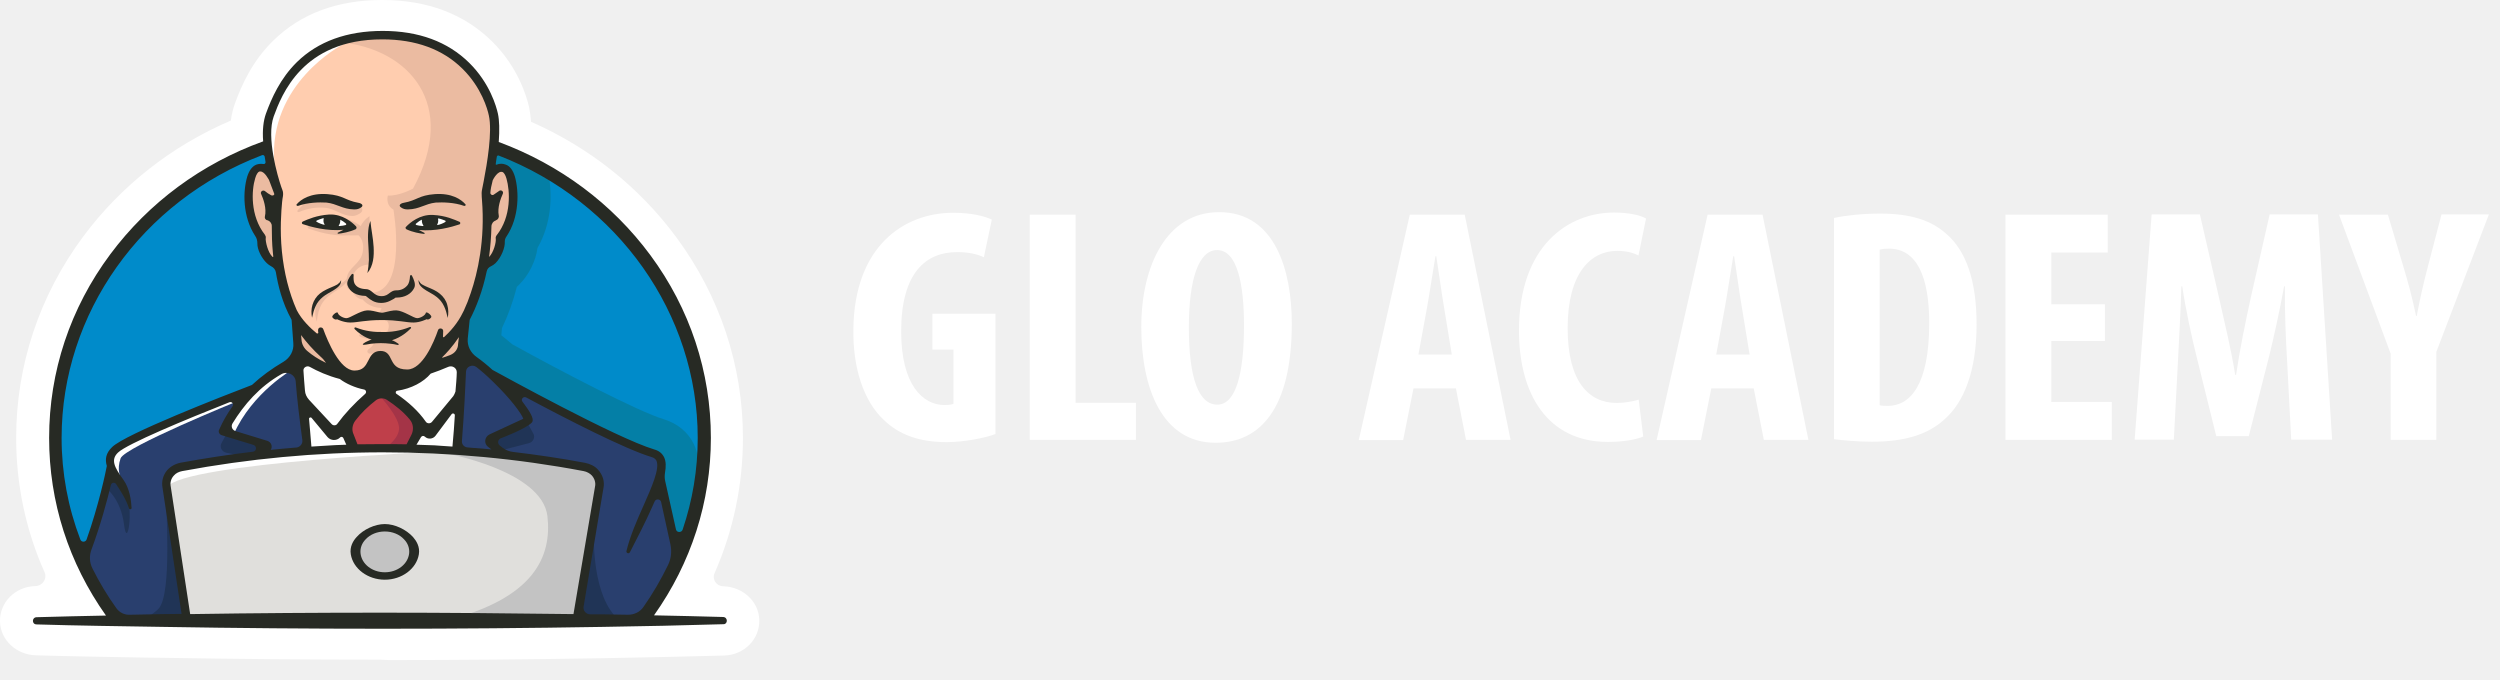
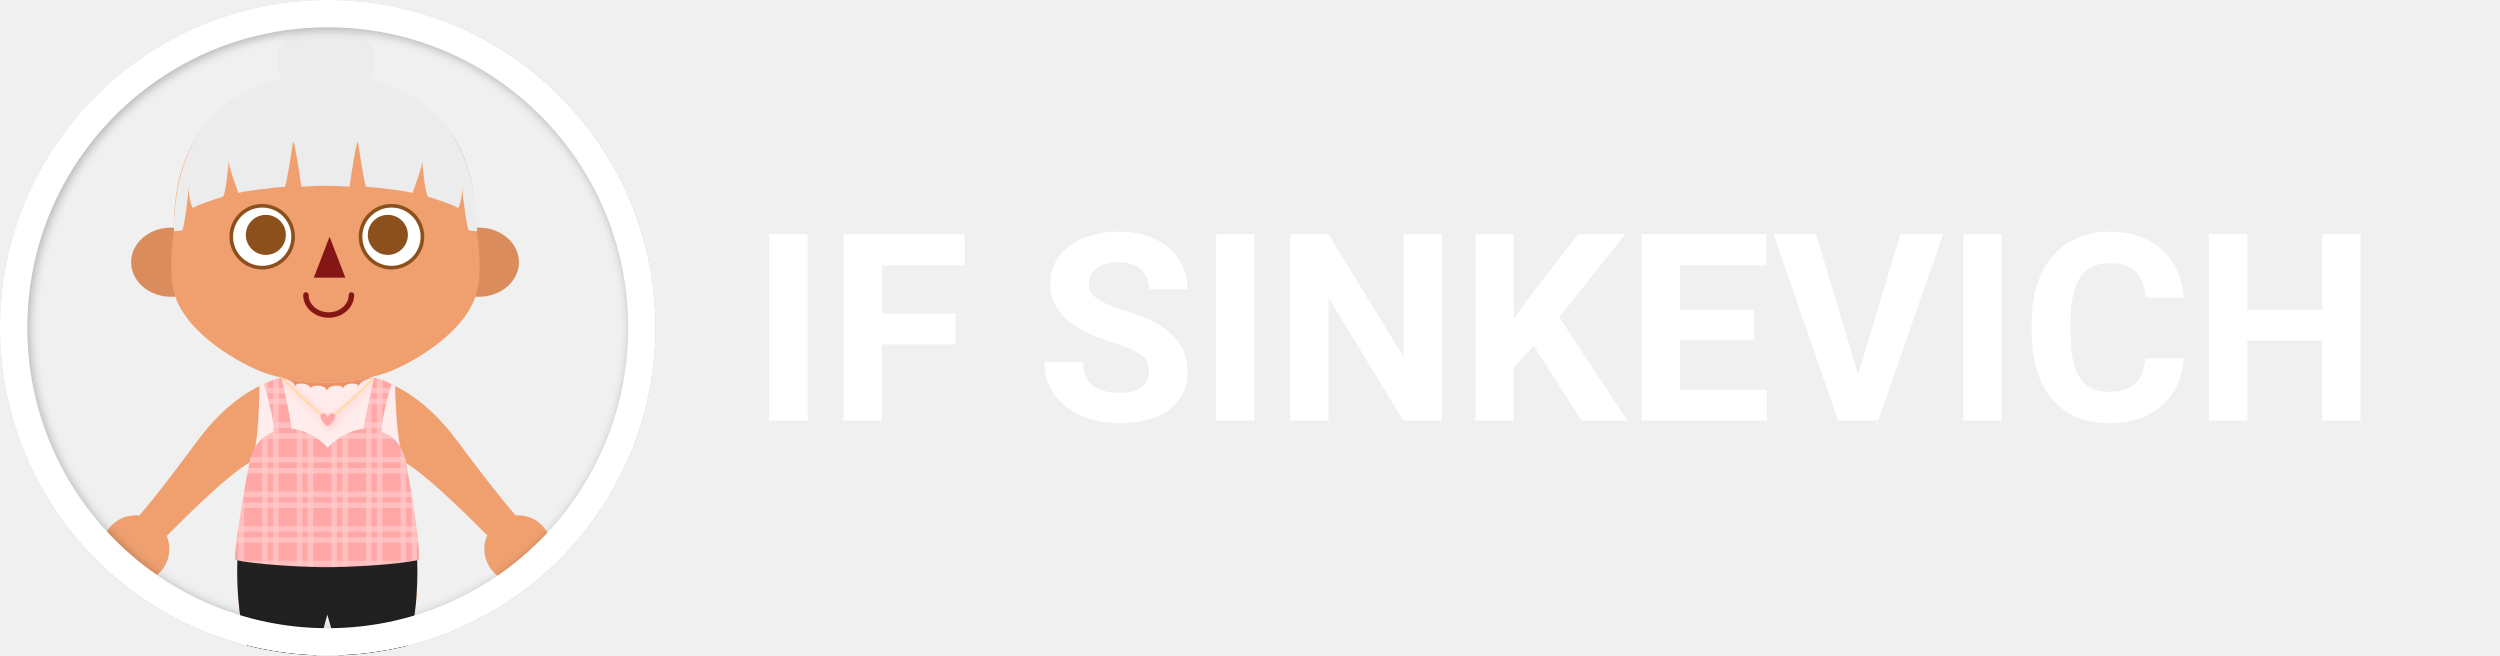
- <svg xmlns="http://www.w3.org/2000/svg" width="103" height="28" viewBox="0 0 103 28" fill="none">
-   <path d="M15.66 27.178C12.75 27.178 9.733 27.152 6.681 27.101L5.989 27.093C4.543 27.067 2.902 27.042 1.473 26.999C0.675 26.974 0.018 26.371 0 25.607C-0.017 24.817 0.621 24.172 1.447 24.147C1.447 24.147 1.447 24.147 1.455 24.147C1.757 24.138 1.952 23.841 1.837 23.578C1.065 21.854 0.666 19.969 0.666 18.042C0.666 15.045 1.624 12.175 3.434 9.738C4.995 7.641 7.089 6.003 9.511 4.967C9.547 4.712 9.6 4.474 9.68 4.262C9.955 3.507 10.39 2.522 11.259 1.673C12.395 0.56 13.903 0 15.748 0C17.603 0 19.129 0.577 20.273 1.707C21.338 2.759 21.693 3.957 21.799 4.415C21.835 4.593 21.861 4.789 21.879 5.018C24.274 6.071 26.333 7.701 27.868 9.781C29.66 12.209 30.609 15.062 30.609 18.042C30.609 19.978 30.21 21.871 29.438 23.62C29.331 23.866 29.509 24.147 29.793 24.155C29.802 24.155 29.802 24.155 29.811 24.155C30.609 24.181 31.266 24.783 31.283 25.548C31.301 26.337 30.662 26.982 29.837 27.008C28.338 27.05 26.697 27.084 24.833 27.118C21.79 27.169 18.836 27.195 16.041 27.195L15.66 27.178Z" fill="white" />
-   <path d="M10.887 6.079L8.42 7.268L6.735 8.49L4.854 10.477L3.727 12.218L2.964 13.958L2.361 16.522L2.29 18.84L2.609 20.929L3.266 23.247L4.863 25.581H26.546L27.788 23.162L28.693 20.818L29.012 17.312L28.445 14.349L27.451 12.039L26.032 9.993L24.31 8.304L22.829 7.081L20.336 6.215L10.887 6.079Z" fill="#008BCA" />
-   <path d="M28.738 19.621C28.817 19.12 28.773 18.687 28.587 18.297C28.347 17.804 27.912 17.448 27.362 17.278C26.306 16.964 23.095 15.283 21.108 14.187C20.948 14.052 20.797 13.924 20.655 13.814L20.682 13.517C20.939 12.982 21.143 12.413 21.294 11.819C21.329 11.785 21.365 11.751 21.4 11.717C21.791 11.326 22.075 10.749 22.145 10.214C22.713 9.229 22.767 8.083 22.607 7.259L20.974 6.291C20.974 6.291 20.699 6.223 20.291 6.122C20.229 6.105 20.389 6.308 20.149 7.14C20.114 7.259 20.114 8.49 20.078 8.626C20.025 8.813 20.069 9.968 20.007 10.171C19.972 10.299 19.91 11.131 19.874 11.267C19.812 11.488 19.466 12.26 19.404 12.489C19.342 12.71 19.191 13.355 19.138 13.585C19.093 13.763 19.12 14.569 19.067 14.748C18.996 15.028 19.883 14.731 19.803 15.002C19.75 15.206 20.691 15.809 20.877 15.902C22.491 16.743 23.255 17.057 23.166 16.93L24.576 17.702C25.677 18.263 26.448 18.45 27.132 18.73C27.203 18.985 27.265 19.434 27.265 20.08L27.602 21.43L27.939 22.593L28.454 21.608L28.791 19.944L28.738 19.621Z" fill="#047FA6" />
-   <path d="M5.617 25.616H6.318C6.699 25.616 7.95 25.564 8.509 25.564C9.29 25.564 11.029 25.616 11.428 25.616H12.271C12.635 25.616 14.027 25.581 14.551 25.581C14.915 25.581 15.793 25.616 15.988 25.616H16.831C17.053 25.616 18.313 25.599 18.641 25.599C19.147 25.599 20.291 25.616 20.549 25.616H22.119C22.234 25.616 22.669 25.616 22.784 25.616H23.521C23.725 25.616 24.39 25.616 24.585 25.616H25.322C25.375 25.616 25.588 25.616 25.641 25.616H26.324L26.857 24.996L27.895 23.051L27.229 20.029L27.149 18.764L24.355 17.524L21.72 16.14L19.998 15.291L19.085 14.765L12.262 14.909L11.943 14.994L11.046 15.512L9.76 16.378L7.631 17.151L5.013 18.331L4.588 18.772V19.307L4.472 19.791L3.479 22.983L3.381 23.187L4.863 25.599C5.173 25.607 5.528 25.616 5.617 25.616Z" fill="#293F6E" />
-   <path d="M24.47 21.99C24.47 21.99 24.355 24.614 25.526 25.556C25.659 25.666 23.663 25.556 23.663 25.556L23.76 24.325L24.47 21.99Z" fill="#203456" />
-   <path d="M11.304 7.54L11.055 6.368L11.1 4.636L11.774 3.405L12.954 2.225L14.267 1.681L16.041 1.435L17.461 1.707L18.605 2.259L19.573 3.235L20.265 4.288L20.353 5.604L20.158 7.157L20.761 6.903L21.01 7.208L21.116 8.117L20.992 8.94L20.442 9.849V10.511L19.972 10.885L19.661 11.878L19.058 13.423L18.322 14.204L17.94 14.655L17.053 15.512L15.474 15.597L14.01 15.189L13.114 14.213L12.12 12.973L11.552 11.021L11.171 10.774L10.887 10.392V9.806L10.372 8.626L10.292 7.531L10.585 6.962L10.967 7.005L11.304 7.54Z" fill="#FFCDAF" />
-   <path d="M20.93 7.081L20.291 6.894L20.353 5.035L19.954 3.702L18.827 2.403L17.63 1.783L15.9 1.443L14.631 1.511L14.081 1.749C16.813 2.029 18.916 4.271 17.017 7.769C17.017 7.769 16.45 8.083 15.979 8.057C15.979 8.057 15.864 8.439 16.21 8.635C16.21 8.635 16.796 11.988 15.305 12.065L14.622 11.963L14.409 11.802C14.409 11.802 14.613 12.336 14.941 12.336C14.941 12.336 15.172 12.668 15.687 12.685C15.82 12.685 15.412 13.101 15.589 13.05C15.589 13.05 16.432 13.16 15.758 13.967C15.474 13.958 15.172 13.899 14.853 13.78C14.808 13.763 14.773 13.814 14.808 13.848C14.932 13.984 15.749 13.941 15.225 14.357C15.066 14.451 15.137 14.595 15.287 14.569C15.358 14.561 15.421 14.553 15.492 14.553C15.616 14.536 15.767 14.612 15.891 14.62L16.326 15.537L17.381 15.291L17.692 14.935L18.747 14.841L19.094 14.417L18.969 13.211L19.519 12.235L19.945 10.817L20.203 10.706L20.558 9.806L21.072 8.507L20.93 7.081Z" fill="#EBBBA1" />
-   <path d="M15.27 9.373C15.27 9.373 15.207 9.136 15.225 8.906C15.225 8.906 14.986 9.051 14.861 9.314C14.657 9.153 14.276 8.957 13.823 8.974C13.3 8.991 12.927 9.221 12.714 9.305C12.661 9.322 12.661 9.399 12.714 9.416C13.016 9.526 13.69 9.747 14.373 9.696C14.373 9.696 14.551 9.704 14.773 9.696C14.87 9.789 15.021 10.01 14.941 10.401C14.835 10.902 14.329 11.012 14.285 11.479L14.267 11.504C14.24 11.538 14.205 11.572 14.161 11.606C14.081 11.666 13.992 11.708 13.894 11.759C13.708 11.852 13.504 11.954 13.335 12.107C13.167 12.26 13.052 12.455 13.007 12.659C12.963 12.863 12.989 13.067 13.052 13.254C13.078 13.058 13.105 12.871 13.176 12.693C13.238 12.523 13.344 12.37 13.486 12.243C13.628 12.116 13.806 12.005 13.983 11.886C14.072 11.827 14.161 11.759 14.232 11.674C14.249 11.657 14.258 11.64 14.267 11.623C14.267 11.649 14.276 11.683 14.276 11.717C14.356 12.141 14.498 11.717 14.498 11.717C14.498 11.717 14.418 10.919 15.252 10.893L15.207 10.053L15.27 9.373Z" fill="#EBBBA1" />
-   <path d="M12.315 8.737C12.271 8.754 12.226 8.703 12.262 8.669C12.431 8.457 12.839 8.074 13.531 8.117C14.196 8.159 14.241 8.372 14.782 8.474C14.932 8.499 14.977 8.686 14.861 8.771C14.791 8.822 14.658 8.898 14.524 8.898C14.072 8.898 13.815 8.593 13.38 8.559C13.087 8.533 12.714 8.567 12.315 8.737Z" fill="#EBBBA1" />
-   <path d="M14.054 11.539C14.054 11.581 14.054 11.632 14.036 11.674C14.019 11.717 13.992 11.759 13.957 11.793C13.894 11.861 13.815 11.912 13.735 11.963C13.575 12.056 13.424 12.133 13.3 12.235C13.176 12.337 13.069 12.464 13.007 12.608C12.936 12.753 12.892 12.922 12.856 13.092C12.821 12.922 12.821 12.736 12.874 12.557C12.927 12.379 13.034 12.209 13.185 12.09C13.335 11.972 13.513 11.895 13.673 11.827C13.752 11.793 13.832 11.759 13.903 11.717C13.939 11.691 13.965 11.666 13.992 11.64L14.01 11.615C14.019 11.606 14.019 11.598 14.027 11.589C14.036 11.581 14.045 11.564 14.054 11.539Z" fill="#272A24" />
-   <path d="M17.248 11.539C17.257 11.555 17.266 11.581 17.275 11.598C17.284 11.606 17.284 11.615 17.293 11.623L17.31 11.649C17.337 11.683 17.363 11.708 17.399 11.725C17.47 11.768 17.55 11.802 17.63 11.836C17.789 11.903 17.967 11.972 18.118 12.099C18.268 12.218 18.384 12.387 18.428 12.566C18.481 12.744 18.481 12.922 18.446 13.101C18.41 12.931 18.366 12.761 18.295 12.617C18.224 12.464 18.127 12.345 18.002 12.243C17.878 12.141 17.718 12.065 17.567 11.972C17.488 11.921 17.408 11.87 17.346 11.802C17.31 11.768 17.284 11.725 17.266 11.683C17.248 11.632 17.239 11.581 17.248 11.539Z" fill="#272A24" />
-   <path d="M15.704 12.481C15.421 12.481 15.261 12.345 15.154 12.26C15.101 12.218 15.075 12.192 15.057 12.192C14.675 12.184 14.409 12.022 14.32 11.759C14.267 11.615 14.383 11.428 14.489 11.301C14.498 11.284 14.515 11.284 14.524 11.284C14.533 11.284 14.551 11.292 14.56 11.301C14.569 11.309 14.569 11.318 14.569 11.326C14.56 11.479 14.569 11.598 14.604 11.674C14.675 11.819 14.835 11.903 15.075 11.912C15.199 11.912 15.278 11.98 15.358 12.048C15.447 12.124 15.545 12.201 15.722 12.201C15.891 12.201 15.971 12.133 16.05 12.073C16.121 12.022 16.201 11.963 16.308 11.963H16.334C16.529 11.963 16.68 11.886 16.796 11.742C16.849 11.666 16.884 11.547 16.893 11.369C16.893 11.343 16.92 11.335 16.938 11.335C16.947 11.335 16.964 11.335 16.973 11.36C17.053 11.513 17.142 11.725 17.062 11.87C16.938 12.116 16.672 12.26 16.343 12.26C16.334 12.26 16.308 12.26 16.308 12.26H16.299C16.281 12.269 16.263 12.286 16.228 12.311C16.121 12.362 15.971 12.481 15.704 12.481Z" fill="#272A24" />
-   <path d="M15.136 11.25C15.172 11.072 15.19 10.893 15.199 10.715C15.199 10.537 15.19 10.367 15.181 10.188C15.172 10.01 15.154 9.832 15.163 9.645C15.172 9.458 15.19 9.271 15.261 9.102C15.278 9.288 15.305 9.458 15.332 9.637C15.358 9.815 15.385 9.993 15.394 10.18C15.403 10.367 15.403 10.553 15.367 10.74C15.332 10.919 15.261 11.105 15.136 11.25Z" fill="#272A24" />
-   <path d="M12.28 8.482C12.235 8.499 12.191 8.448 12.226 8.414C12.395 8.219 12.785 7.947 13.486 7.998C14.161 8.049 14.205 8.253 14.764 8.355C14.915 8.38 14.995 8.474 14.87 8.55C14.799 8.601 14.711 8.635 14.578 8.627C14.116 8.618 13.894 8.397 13.451 8.346C13.149 8.329 12.688 8.338 12.28 8.482Z" fill="#272A24" />
-   <path d="M12.271 13.406V14.595L13.868 15.291L13.087 14.052L12.271 13.406Z" fill="#EBBBA1" />
-   <path d="M11.393 7.786L10.967 6.945L10.461 7.038L10.292 7.658L10.257 8.609L10.958 9.849L10.887 10.52L11.517 10.868L11.375 9.917L11.419 8.516L11.393 7.786Z" fill="#EBBBA1" />
-   <path d="M12.271 14.765L12.67 18.577L14.409 18.45L14.161 17.617L14.356 17.235L15.562 15.911L13.779 15.215L12.271 14.765Z" fill="white" />
-   <path d="M14.107 1.842C14.107 1.842 11.029 3.43 11.304 6.733L11.046 6.359L10.967 5.383L11.375 4.058L12.431 2.64L13.433 1.842H14.107Z" fill="white" />
-   <path d="M6.85 20.25C6.815 20.827 7.107 24.427 6.539 25.072C6.451 25.174 6.202 25.352 5.954 25.53C5.626 25.76 7.631 25.641 7.631 25.641L7.427 23.383L6.85 20.25Z" fill="#203456" />
-   <path d="M12.076 15.206C12.076 15.206 10.39 16.157 9.627 17.898L9.396 17.643L9.849 16.701L10.585 15.843L11.827 15.138L12.076 15.206Z" fill="white" />
-   <path d="M9.804 16.522C9.804 16.522 5.138 18.416 4.969 18.883C4.801 19.35 4.969 19.664 4.969 19.664L4.526 19.129L4.667 18.67L5.386 18.144L6.939 17.397L9.387 16.361L9.68 16.378L9.804 16.522Z" fill="white" />
-   <path d="M12.581 9.144L13.353 8.906L14.187 9.034L14.294 9.331L13.823 9.374H13.211L12.581 9.144Z" fill="white" />
-   <path d="M14.666 9.323C14.515 9.161 14.107 8.813 13.566 8.838C13.043 8.872 12.688 9.034 12.475 9.127C12.422 9.153 12.422 9.221 12.484 9.238C12.786 9.34 13.469 9.535 14.152 9.467L13.921 9.586C13.895 9.595 13.912 9.637 13.939 9.629C14.099 9.612 14.4 9.561 14.658 9.442C14.693 9.416 14.702 9.357 14.666 9.323ZM13.052 9.085C13.105 9.059 13.194 9.025 13.309 8.991C13.327 8.983 13.344 9 13.336 9.017C13.327 9.042 13.327 9.068 13.327 9.093C13.327 9.153 13.344 9.204 13.371 9.246C13.38 9.255 13.371 9.263 13.362 9.263C13.256 9.238 13.14 9.195 13.043 9.136C13.025 9.136 13.025 9.102 13.052 9.085ZM14.241 9.272C14.187 9.289 14.09 9.306 13.974 9.314C13.957 9.314 13.948 9.297 13.957 9.289C14.001 9.229 14.019 9.161 14.019 9.085C14.019 9.076 14.019 9.059 14.019 9.051C14.099 9.093 14.178 9.144 14.258 9.212C14.276 9.229 14.267 9.263 14.241 9.272Z" fill="#272A24" />
-   <path d="M18.774 9.136L18.011 8.906L17.168 9.034L17.071 9.331L17.532 9.374H18.153L18.774 9.136Z" fill="white" />
-   <path d="M16.751 9.45C17.009 9.569 17.301 9.62 17.47 9.637C17.497 9.637 17.505 9.603 17.488 9.595L17.257 9.476C17.94 9.544 18.623 9.348 18.925 9.246C18.978 9.229 18.978 9.153 18.925 9.136C18.721 9.051 18.366 8.881 17.834 8.855C17.293 8.83 16.884 9.178 16.734 9.34C16.689 9.365 16.707 9.425 16.751 9.45ZM18.348 9.144C18.251 9.204 18.144 9.246 18.029 9.272C18.02 9.272 18.011 9.263 18.011 9.255C18.038 9.212 18.055 9.153 18.055 9.102C18.055 9.076 18.055 9.051 18.047 9.025C18.047 9.008 18.055 8.991 18.073 9C18.189 9.025 18.277 9.068 18.331 9.085C18.366 9.093 18.366 9.127 18.348 9.144ZM17.142 9.212C17.221 9.144 17.301 9.085 17.381 9.051C17.381 9.059 17.381 9.076 17.381 9.085C17.381 9.161 17.399 9.229 17.443 9.289C17.452 9.297 17.443 9.314 17.426 9.314C17.31 9.306 17.213 9.289 17.159 9.272C17.124 9.263 17.115 9.229 17.142 9.212Z" fill="#272A24" />
-   <path d="M15.731 13.186C16.423 13.186 16.716 13.288 17.035 13.288C17.31 13.288 17.576 13.152 17.576 13.152C17.639 13.194 17.754 13.118 17.771 13.058C17.789 12.99 17.559 12.803 17.541 12.897C17.523 12.99 17.319 13.109 17.186 13.109C17.044 13.109 16.627 12.803 16.334 12.787C16.201 12.778 15.962 12.837 15.829 12.871C15.766 12.888 15.704 12.888 15.633 12.871C15.5 12.837 15.261 12.778 15.128 12.787C14.835 12.803 14.418 13.109 14.276 13.109C14.134 13.109 13.939 12.99 13.921 12.897C13.903 12.803 13.673 12.99 13.69 13.058C13.708 13.126 13.832 13.194 13.886 13.152C13.886 13.152 14.152 13.288 14.427 13.288C14.746 13.288 15.039 13.186 15.731 13.186Z" fill="#272A24" />
-   <path d="M16.929 13.525C16.955 13.5 16.92 13.457 16.884 13.474C16.485 13.636 16.095 13.687 15.758 13.678C15.42 13.687 15.039 13.644 14.657 13.491C14.613 13.474 14.578 13.525 14.613 13.559C14.746 13.695 14.977 13.891 15.314 13.992C15.296 14.001 15.27 14.001 15.252 14.009C15.181 14.035 15.119 14.069 15.048 14.103C14.888 14.197 14.932 14.222 15.083 14.197C15.154 14.188 15.216 14.171 15.287 14.162C15.42 14.146 15.553 14.137 15.687 14.137C15.82 14.137 15.953 14.146 16.086 14.162C16.183 14.171 16.281 14.188 16.387 14.213C16.423 14.222 16.441 14.18 16.414 14.162C16.334 14.103 16.245 14.052 16.148 14.018C16.529 13.899 16.796 13.661 16.929 13.525Z" fill="#272A24" />
-   <path d="M10.257 18.84L9.325 18.653C9.13 18.611 9.033 18.407 9.13 18.246L9.396 17.762L9.751 17.906L10.834 18.305L10.63 18.679L10.257 18.84Z" fill="#203456" />
-   <path d="M15.403 16.268C15.048 16.539 14.728 16.845 14.471 17.193C14.329 17.371 14.303 17.609 14.382 17.821L14.657 18.517L16.68 18.492L17.009 17.847C17.124 17.617 17.097 17.346 16.938 17.151C16.654 16.802 16.29 16.522 15.891 16.251C15.74 16.157 15.536 16.166 15.403 16.268Z" fill="#BF3F4A" />
-   <path d="M4.375 20.114C4.375 20.114 4.978 20.547 5.111 21.617C5.244 22.686 5.51 20.988 5.2 20.386C4.889 19.783 4.596 19.655 4.596 19.655L4.375 20.114Z" fill="#203456" />
-   <path d="M15.642 16.31C15.642 16.31 16.494 17.21 16.441 17.694C16.379 18.178 15.775 18.509 15.775 18.509H16.831L17.319 17.601L16.725 16.896C16.725 16.896 16.157 16.395 16.13 16.369C16.095 16.344 15.651 16.183 15.651 16.183V16.31H15.642Z" fill="#A43447" />
-   <path d="M19.12 8.482C19.165 8.499 19.209 8.448 19.173 8.414C19.005 8.219 18.614 7.947 17.913 7.998C17.239 8.049 17.195 8.253 16.636 8.355C16.485 8.38 16.405 8.474 16.529 8.55C16.601 8.601 16.689 8.635 16.822 8.627C17.284 8.618 17.505 8.397 17.949 8.346C18.251 8.329 18.712 8.338 19.12 8.482Z" fill="#272A24" />
-   <path d="M8.376 25.505C9.157 25.505 10.896 25.556 11.295 25.556H12.138C12.502 25.556 13.894 25.522 14.418 25.522C14.782 25.522 15.66 25.556 15.855 25.556H16.698C16.92 25.556 18.18 25.539 18.508 25.539C19.014 25.539 20.158 25.556 20.415 25.556H21.986C22.101 25.556 22.536 25.556 22.651 25.556H23.387C23.467 25.556 23.636 25.556 23.813 25.556L24.612 20.411L24.736 19.706L24 19.197L18.951 18.585L14.72 18.45L11.765 18.585L8.749 18.883L7.116 19.443L6.903 20.054L7.675 25.514C7.95 25.514 8.199 25.505 8.376 25.505Z" fill="#E0DFDC" />
-   <path d="M16.893 18.416L18.765 18.577L18.907 16.998L19.093 14.765L17.665 14.986L15.935 15.979L17.408 17.643L16.893 18.416Z" fill="white" />
-   <path d="M18.295 18.662C18.295 18.662 22.332 19.367 22.554 21.268C22.74 22.907 22.039 24.69 18.233 25.599C17.372 25.802 23.751 25.548 23.751 25.548L24.568 20.394L24.506 19.562L23.467 19.018L20.131 18.721L18.295 18.662Z" fill="#C3C3C3" />
-   <path d="M18.446 18.577C18.446 18.577 7.489 19.078 6.903 20.063L6.85 19.672L7.169 19.375L8.119 19.137L10.204 18.883L13.54 18.56L16.689 18.526L18.446 18.577Z" fill="white" />
-   <path d="M15.838 23.688C16.474 23.688 16.991 23.266 16.991 22.746C16.991 22.225 16.474 21.803 15.838 21.803C15.2 21.803 14.684 22.225 14.684 22.746C14.684 23.266 15.2 23.688 15.838 23.688Z" fill="#C3C3C3" />
-   <path d="M20.619 18.56L21.773 18.263C21.968 18.22 22.066 18.017 21.968 17.855L21.702 17.371L21.347 17.516L20.353 17.983V18.305L20.619 18.56Z" fill="#203456" />
-   <path d="M15.855 23.884C15.154 23.884 14.551 23.433 14.453 22.839C14.4 22.525 14.551 22.279 14.693 22.126C14.968 21.812 15.447 21.591 15.855 21.591C16.263 21.591 16.733 21.812 17.017 22.126C17.151 22.279 17.31 22.525 17.257 22.839C17.159 23.433 16.556 23.884 15.855 23.884ZM15.855 21.897C15.545 21.897 15.252 22.016 15.066 22.219C14.906 22.381 14.835 22.584 14.853 22.788C14.897 23.238 15.332 23.578 15.855 23.578C16.379 23.578 16.813 23.238 16.858 22.788C16.875 22.584 16.805 22.381 16.645 22.219C16.459 22.016 16.166 21.897 15.855 21.897Z" fill="#272A24" />
-   <path d="M29.793 25.42C28.844 25.395 27.895 25.369 26.945 25.352C28.48 23.187 29.288 20.674 29.288 18.042C29.288 15.325 28.427 12.719 26.794 10.511C25.224 8.389 23.068 6.784 20.549 5.85C20.584 5.349 20.575 4.958 20.513 4.678C20.451 4.398 20.185 3.43 19.333 2.59C18.446 1.715 17.248 1.274 15.767 1.274C14.294 1.274 13.105 1.707 12.235 2.556C11.543 3.235 11.188 4.05 10.958 4.678C10.851 4.975 10.807 5.357 10.842 5.824C8.305 6.741 6.131 8.346 4.543 10.477C2.893 12.693 2.024 15.308 2.024 18.042C2.024 20.683 2.831 23.196 4.366 25.361C3.496 25.378 2.378 25.403 1.509 25.429C1.305 25.437 1.305 25.726 1.509 25.726C3.159 25.777 5.076 25.802 6.726 25.828C9.742 25.879 12.759 25.904 15.775 25.904C18.792 25.904 21.808 25.879 24.825 25.828C26.484 25.802 28.152 25.768 29.811 25.717C29.988 25.717 29.997 25.429 29.793 25.42ZM20.469 6.453C20.477 6.419 20.513 6.393 20.549 6.41C25.464 8.312 28.746 12.939 28.746 18.042C28.746 19.35 28.533 20.615 28.125 21.82C28.081 21.956 27.877 21.948 27.85 21.812L27.407 19.825C27.38 19.715 27.38 19.596 27.398 19.477C27.442 19.231 27.442 19.01 27.362 18.84C27.282 18.679 27.149 18.569 26.954 18.517C25.375 18.042 20.637 15.427 20.291 15.24C20.069 15.037 19.848 14.858 19.644 14.714C19.386 14.536 19.244 14.247 19.271 13.95L19.351 13.177C19.626 12.651 19.883 11.988 20.052 11.182C20.069 11.088 20.14 11.004 20.229 10.97C20.3 10.936 20.362 10.893 20.415 10.842C20.655 10.604 20.815 10.188 20.797 9.959C20.797 9.891 20.815 9.815 20.859 9.755C21.409 8.949 21.383 7.871 21.214 7.276C21.134 7.013 21.01 6.843 20.841 6.784C20.717 6.733 20.584 6.733 20.46 6.784C20.442 6.792 20.433 6.784 20.433 6.784C20.433 6.784 20.424 6.775 20.424 6.758C20.442 6.639 20.451 6.546 20.469 6.453ZM20.105 18.407L20.247 18.517C20.025 18.492 19.794 18.475 19.573 18.458C19.528 18.458 19.413 18.45 19.262 18.433C19.12 18.424 19.023 18.305 19.031 18.178C19.129 16.938 19.173 15.919 19.2 15.308C19.209 15.104 19.457 14.994 19.626 15.121C19.812 15.266 20.052 15.47 20.318 15.733C21.045 16.437 21.48 17.032 21.56 17.253L20.167 17.898C19.963 18 19.927 18.271 20.105 18.407ZM20.3 7.429C20.318 7.387 20.513 7.013 20.708 7.089C20.753 7.106 20.824 7.2 20.868 7.361C21.01 7.862 21.081 8.915 20.46 9.696C20.433 9.73 20.415 9.781 20.424 9.823C20.451 9.968 20.336 10.409 20.149 10.588C20.203 10.18 20.238 9.764 20.247 9.331C20.247 9.221 20.318 9.119 20.424 9.085L20.433 9.076C20.513 9.051 20.566 8.966 20.549 8.881C20.486 8.558 20.628 8.176 20.717 7.981C20.735 7.939 20.726 7.888 20.682 7.862C20.664 7.845 20.637 7.845 20.619 7.845C20.593 7.845 20.575 7.854 20.557 7.871C20.486 7.922 20.415 7.972 20.336 8.023C20.309 8.04 20.273 8.04 20.247 8.023C20.22 8.006 20.203 7.981 20.203 7.947C20.211 7.803 20.247 7.633 20.3 7.429ZM11.277 4.797C11.597 3.931 12.448 1.622 15.749 1.622C17.133 1.622 18.242 2.029 19.058 2.836C19.839 3.608 20.087 4.5 20.14 4.755C20.291 5.425 20.069 6.741 19.927 7.472C19.901 7.599 19.883 7.709 19.865 7.786C19.839 7.896 19.839 8.006 19.848 8.117C19.848 8.159 19.857 8.202 19.857 8.236C19.99 9.891 19.679 11.241 19.395 12.073C19.315 12.32 19.218 12.566 19.111 12.795L19.076 12.863C18.854 13.33 18.526 13.678 18.295 13.89C18.286 13.899 18.277 13.899 18.268 13.89C18.259 13.89 18.251 13.882 18.251 13.873C18.251 13.805 18.259 13.729 18.259 13.644C18.259 13.602 18.242 13.559 18.197 13.542C18.135 13.517 18.064 13.542 18.047 13.602C17.878 14.094 17.408 15.223 16.778 15.223C16.325 15.223 16.219 15.011 16.113 14.799C16.033 14.629 15.944 14.459 15.678 14.459C15.376 14.459 15.27 14.663 15.172 14.858C15.066 15.07 14.959 15.266 14.613 15.266C14.604 15.266 14.604 15.266 14.595 15.266C14.001 15.257 13.504 14.069 13.318 13.559C13.3 13.517 13.264 13.491 13.211 13.491C13.202 13.491 13.194 13.491 13.194 13.491C13.14 13.5 13.105 13.542 13.105 13.602C13.105 13.636 13.105 13.669 13.114 13.704C13.114 13.729 13.096 13.738 13.087 13.738C13.078 13.738 13.06 13.746 13.043 13.729C12.785 13.517 12.431 13.177 12.226 12.778C11.907 12.056 11.703 11.241 11.614 10.358C11.526 9.467 11.588 8.694 11.623 8.321C11.632 8.236 11.641 8.159 11.659 8.074C11.668 7.989 11.668 7.905 11.632 7.82C11.623 7.786 11.605 7.743 11.588 7.701C11.437 7.259 10.967 5.655 11.277 4.797ZM18.677 16.319L17.798 17.38C17.727 17.465 17.594 17.456 17.541 17.371C17.239 16.938 16.831 16.565 16.334 16.225C16.281 16.191 16.299 16.106 16.37 16.098C16.946 16.013 17.452 15.741 17.745 15.393C17.976 15.317 18.233 15.215 18.472 15.113C18.641 15.045 18.819 15.164 18.819 15.334C18.819 15.504 18.783 15.937 18.765 16.132C18.739 16.208 18.712 16.268 18.677 16.319ZM18.739 17.108C18.721 17.465 18.685 17.906 18.641 18.399C18.286 18.373 17.958 18.356 17.905 18.348C17.656 18.339 17.408 18.331 17.159 18.322C17.23 18.203 17.301 18.084 17.346 18.008C17.381 17.957 17.452 17.94 17.505 17.991C17.63 18.11 17.834 18.093 17.94 17.957L18.605 17.066C18.65 17.006 18.739 17.04 18.739 17.108ZM13.894 17.465C13.841 17.541 13.726 17.541 13.664 17.473L12.732 16.471C12.635 16.361 12.572 16.234 12.564 16.089C12.537 15.801 12.519 15.52 12.502 15.266C12.493 15.138 12.643 15.053 12.759 15.113C13.078 15.291 13.504 15.486 14.001 15.614C14.241 15.801 14.64 15.979 14.995 16.047C15.083 16.064 15.11 16.166 15.048 16.225C14.595 16.624 14.205 17.04 13.894 17.465ZM14.267 18.322C14.116 18.331 13.965 18.331 13.815 18.339C13.708 18.348 13.238 18.373 12.83 18.399C12.794 18 12.759 17.507 12.732 17.253C12.732 17.201 12.803 17.176 12.839 17.218L13.495 18.008C13.628 18.161 13.868 18.169 14.01 18.025C14.045 17.983 14.116 17.991 14.143 18.042L14.267 18.322ZM11.011 18.161L9.707 17.762C9.565 17.719 9.503 17.567 9.583 17.439C10.053 16.675 10.683 15.937 11.588 15.419C11.836 15.274 12.155 15.427 12.182 15.707C12.235 16.412 12.342 17.286 12.457 18.136C12.475 18.288 12.36 18.424 12.2 18.441C12.191 18.441 12.182 18.441 12.173 18.441C11.836 18.467 11.49 18.501 11.153 18.535C11.242 18.407 11.18 18.212 11.011 18.161ZM12.422 13.992L12.404 13.805C12.626 14.102 12.892 14.408 13.211 14.697C13.3 14.773 13.371 14.858 13.433 14.952C13.105 14.799 12.848 14.62 12.679 14.476C12.528 14.357 12.431 14.179 12.422 13.992ZM14.64 17.329C14.879 17.015 15.163 16.743 15.491 16.488C15.616 16.395 15.802 16.387 15.935 16.471C16.299 16.709 16.627 16.972 16.884 17.286C17.035 17.465 17.053 17.711 16.946 17.923L16.751 18.305C16.423 18.297 16.095 18.297 15.775 18.297C15.429 18.297 15.074 18.305 14.728 18.305L14.569 17.898C14.48 17.711 14.515 17.499 14.64 17.329ZM18.543 14.629C18.437 14.671 18.339 14.705 18.233 14.739C18.233 14.739 18.233 14.731 18.224 14.731C18.224 14.731 18.224 14.731 18.215 14.722C18.375 14.569 18.632 14.298 18.907 13.89L18.872 14.179C18.872 14.383 18.739 14.553 18.543 14.629ZM11.304 7.998C11.295 8.023 11.277 8.04 11.259 8.049C11.233 8.057 11.206 8.057 11.18 8.049C11.082 7.998 10.993 7.939 10.913 7.871C10.878 7.845 10.825 7.845 10.789 7.871C10.754 7.896 10.736 7.947 10.754 7.981C10.851 8.193 10.993 8.592 10.913 8.923C10.896 8.991 10.94 9.059 11.011 9.076C11.02 9.076 11.02 9.076 11.029 9.076C11.126 9.11 11.197 9.204 11.197 9.305C11.197 9.671 11.206 10.044 11.242 10.401C11.251 10.46 11.251 10.511 11.259 10.57C11.259 10.579 11.251 10.588 11.251 10.588C11.242 10.588 11.233 10.588 11.224 10.579C11.038 10.401 10.931 9.951 10.949 9.806C10.958 9.755 10.94 9.713 10.913 9.671C10.301 8.889 10.363 7.837 10.514 7.344C10.559 7.183 10.63 7.089 10.674 7.072C10.692 7.064 10.709 7.064 10.727 7.064C10.913 7.064 11.073 7.412 11.082 7.412C11.144 7.573 11.268 7.896 11.304 7.998ZM2.538 18.042C2.538 12.914 5.839 8.278 10.798 6.393C10.842 6.376 10.896 6.402 10.905 6.453C10.913 6.521 10.931 6.606 10.94 6.673C10.949 6.724 10.905 6.767 10.851 6.758C10.754 6.741 10.656 6.75 10.559 6.784C10.39 6.852 10.266 7.022 10.186 7.276C10.008 7.871 9.982 8.906 10.514 9.722C10.576 9.806 10.603 9.917 10.603 10.019C10.594 10.273 10.771 10.63 10.993 10.842C11.046 10.893 11.109 10.936 11.171 10.97C11.277 11.021 11.348 11.114 11.366 11.216C11.455 11.751 11.614 12.447 12.014 13.177L12.085 14.145C12.111 14.451 11.951 14.739 11.685 14.901C11.197 15.189 10.763 15.504 10.381 15.86C9.139 16.335 5.173 17.881 4.623 18.416C4.357 18.67 4.321 18.925 4.401 19.197C4.357 19.443 4.064 20.827 3.567 22.228C3.523 22.347 3.354 22.347 3.31 22.228C2.804 20.903 2.538 19.494 2.538 18.042ZM4.792 25.055C4.419 24.537 4.091 23.985 3.807 23.416C3.683 23.17 3.674 22.89 3.771 22.635C4.135 21.659 4.41 20.64 4.57 19.978C4.596 19.876 4.73 19.859 4.783 19.944C4.978 20.241 5.191 20.564 5.315 20.946C5.333 21.005 5.422 20.988 5.422 20.929C5.404 20.589 5.333 20.114 5.084 19.766C4.694 19.231 4.561 18.934 4.863 18.645C5.235 18.288 7.666 17.278 9.45 16.573C9.556 16.531 9.645 16.65 9.583 16.735C9.37 17.032 9.183 17.354 9.033 17.694C8.979 17.787 9.033 17.898 9.139 17.932L10.443 18.331C10.594 18.382 10.576 18.594 10.417 18.611C9.423 18.73 8.429 18.883 7.453 19.061C7.231 19.103 7.027 19.214 6.885 19.375C6.708 19.587 6.646 19.851 6.699 20.114L7.48 25.293C7.223 25.293 6.974 25.301 6.717 25.301C6.273 25.31 5.83 25.318 5.377 25.327C5.138 25.344 4.925 25.242 4.792 25.055ZM7.835 25.301L7.036 20.054C7.001 19.884 7.045 19.715 7.169 19.587C7.249 19.494 7.373 19.434 7.507 19.409C10.239 18.9 13.016 18.636 15.775 18.636C18.535 18.636 21.311 18.891 24.044 19.409C24.177 19.434 24.301 19.502 24.381 19.587C24.497 19.715 24.55 19.884 24.514 20.054L23.627 25.301C21.001 25.267 18.375 25.242 15.749 25.242C13.114 25.242 10.47 25.259 7.835 25.301ZM24.319 25.31C24.142 25.31 24.017 25.157 24.044 24.996L24.86 20.122C24.922 19.842 24.834 19.562 24.63 19.341C24.497 19.197 24.31 19.112 24.106 19.069C23.121 18.883 22.128 18.738 21.134 18.619C20.974 18.602 20.824 18.535 20.699 18.441L20.593 18.356C20.486 18.271 20.504 18.119 20.628 18.059C20.628 18.059 21.675 17.669 21.915 17.405C21.995 17.312 21.95 17.117 21.587 16.633C21.569 16.607 21.542 16.573 21.524 16.548C21.445 16.446 21.569 16.31 21.684 16.378C23.317 17.253 25.765 18.509 26.848 18.832C26.972 18.866 27.016 18.934 27.043 18.976C27.194 19.299 26.848 20.071 26.519 20.818C26.253 21.413 25.96 22.075 25.81 22.703C25.792 22.788 25.907 22.831 25.952 22.754C26.209 22.262 26.626 21.438 26.839 20.954C26.883 20.852 26.928 20.759 26.972 20.657C27.025 20.538 27.212 20.555 27.238 20.683L27.62 22.423C27.682 22.712 27.655 23.017 27.522 23.281C27.229 23.884 26.892 24.461 26.511 25.004C26.369 25.216 26.12 25.335 25.854 25.327C25.499 25.318 25.153 25.318 24.798 25.31C24.639 25.31 24.479 25.31 24.319 25.31Z" fill="#272A24" />
-   <path d="M41.005 17.884C40.588 18.046 39.71 18.216 39 18.216C37.891 18.216 37.048 17.918 36.41 17.299C35.576 16.517 35.132 15.15 35.159 13.546C35.203 10.167 37.217 8.766 39.275 8.766C40.012 8.766 40.553 8.902 40.863 9.046L40.535 10.6C40.26 10.464 39.887 10.387 39.426 10.387C38.148 10.387 37.128 11.236 37.128 13.648C37.128 15.881 38.033 16.687 38.911 16.687C39.08 16.687 39.213 16.67 39.284 16.636V14.403H38.415V12.926H41.014V17.884H41.005Z" fill="white" />
-   <path d="M42.425 8.843H44.315V16.595H46.799V18.123H42.425V8.843Z" fill="white" />
-   <path d="M53.222 13.326C53.222 16.824 51.927 18.242 50.081 18.242C47.89 18.242 47.021 16.017 47.021 13.47C47.021 10.932 48.076 8.741 50.223 8.741C52.557 8.733 53.222 11.195 53.222 13.326ZM48.981 13.487C48.981 15.593 49.389 16.671 50.152 16.671C50.951 16.671 51.253 15.287 51.253 13.411C51.253 11.772 50.995 10.303 50.144 10.303C49.389 10.303 48.981 11.492 48.981 13.487Z" fill="white" />
-   <path d="M58.235 16.009L57.809 18.132H55.981L58.084 8.843H60.346L62.236 18.123H60.4L59.983 16.001H58.235V16.009ZM59.814 14.608L59.495 12.664C59.397 12.104 59.273 11.17 59.175 10.558H59.14C59.033 11.178 58.891 12.137 58.794 12.672L58.439 14.608H59.814Z" fill="white" />
-   <path d="M67.701 17.986C67.426 18.105 66.903 18.207 66.246 18.207C63.771 18.207 62.582 16.254 62.582 13.622C62.582 10.124 64.614 8.757 66.495 8.757C67.16 8.757 67.621 8.884 67.817 9.003L67.506 10.523C67.284 10.421 67.045 10.336 66.628 10.336C65.554 10.336 64.587 11.228 64.587 13.52C64.587 15.736 65.466 16.602 66.61 16.602C66.93 16.602 67.293 16.534 67.515 16.466L67.701 17.986Z" fill="white" />
-   <path d="M70.505 16.009L70.079 18.132H68.252L70.354 8.843H72.617L74.506 18.123H72.67L72.253 16.001H70.505V16.009ZM72.084 14.608L71.765 12.664C71.667 12.104 71.543 11.17 71.446 10.558H71.41C71.304 11.178 71.162 12.137 71.064 12.672L70.709 14.608H72.084Z" fill="white" />
-   <path d="M75.562 8.979C76.032 8.877 76.724 8.8 77.478 8.8C78.703 8.8 79.555 9.072 80.176 9.624C81.01 10.337 81.435 11.568 81.435 13.368C81.435 15.253 80.93 16.578 80.087 17.299C79.421 17.902 78.472 18.199 77.124 18.199C76.529 18.199 75.935 18.14 75.562 18.097V8.979ZM77.443 16.696C77.541 16.722 77.683 16.722 77.78 16.722C78.694 16.722 79.484 15.873 79.484 13.309C79.484 11.398 78.969 10.244 77.825 10.244C77.691 10.244 77.567 10.252 77.443 10.286V16.696Z" fill="white" />
-   <path d="M86.723 14.048H84.514V16.561H87.007V18.123H82.624V8.843H86.838V10.405H84.514V12.537H86.723V14.048Z" fill="white" />
-   <path d="M94.229 14.879C94.176 13.988 94.123 12.799 94.14 11.797H94.105C93.927 12.791 93.67 13.937 93.493 14.659L92.65 17.97H91.31L90.503 14.71C90.316 13.962 90.059 12.808 89.908 11.797H89.873C89.846 12.808 89.775 13.979 89.731 14.896L89.562 18.114H87.948L88.648 8.834H90.636L91.408 12.196C91.674 13.377 91.922 14.395 92.091 15.448H92.126C92.277 14.421 92.49 13.368 92.747 12.196L93.51 8.834H95.498L96.083 18.114H94.398L94.229 14.879Z" fill="white" />
-   <path d="M98.496 18.123V14.574L96.367 8.843H98.381L99.038 11.05C99.224 11.653 99.401 12.341 99.543 13.02H99.57C99.694 12.349 99.845 11.678 100.022 11.008L100.59 8.834H102.542L100.377 14.497V18.123H98.496Z" fill="white" />
+ <svg xmlns="http://www.w3.org/2000/svg" width="1373" height="360" viewBox="0 0 1373 360" fill="none">
+   <g clip-path="url(#clip0)">
+     <ellipse cx="94" cy="144" rx="22" ry="19" fill="#DB8C5D" />
+     <ellipse cx="263" cy="144" rx="22" ry="19" fill="#DB8C5D" />
+     <path fill-rule="evenodd" clip-rule="evenodd" d="M178 43C147 43 95.5 54.2 95.5 125C95.609 125 95.716 125 95.823 125C93.978 136.056 93.409 147.025 94.694 156.5C97.894 180.1 128.361 198 143.194 204C148.028 206 161.894 210 178.694 210C195.494 210 209.361 206 214.194 204C229.028 198 259.494 180.1 262.694 156.5C263.99 146.946 263.392 135.882 261.5 124.742C261.375 54.173 209.962 43 179 43H178Z" fill="#F0A06F" />
+     <path fill-rule="evenodd" clip-rule="evenodd" d="M202.605 43.945C204.768 40.852 206 37.291 206 33.5C206 21.626 193.912 12 179 12C164.088 12 152 21.626 152 33.5C152 37.148 153.141 40.585 155.155 43.595C107.714 53.013 95.5 92.488 95.5 127L100 126.5C101.087 125.413 102.804 111.652 103.737 103.003C103.618 108.01 105.236 115.264 106.5 114C107.7 112.8 117.667 109.5 122.5 108C124.027 105.709 125.263 93.213 125.539 88.77C126.044 92.54 129.25 101.478 131 106C134.2 104.8 149.333 103.167 156.5 102.5C157.3 101.3 159.833 85.333 161 77.5C162.2 79.9 164.5 95.167 165.5 102.5C166.053 102.5 167.367 102.432 169.026 102.346L169.026 102.346L169.027 102.346C171.868 102.199 175.722 102 178.5 102C181.128 102 184.72 102.178 187.612 102.322H187.612H187.612C189.562 102.419 191.195 102.5 192 102.5C193 95.167 195.3 79.9 196.5 77.5C197.667 85.333 200.2 101.3 201 102.5C208.167 103.167 223.3 104.8 226.5 106C228.25 101.478 231.456 92.54 231.961 88.77C232.237 93.213 233.473 105.709 235 108C239.833 109.5 249.8 112.8 251 114C252.264 115.264 253.882 108.01 253.763 103.003C254.696 111.652 256.413 125.413 257.5 126.5L262 127C262 92.9 248.958 53.955 202.605 43.945ZM125.5 87.5C125.45 87.8 125.467 88.232 125.539 88.77C125.625 87.395 125.618 86.791 125.5 87.5ZM103.737 103.003C103.834 102.107 103.922 101.266 104 100.5C103.842 101.209 103.759 102.066 103.737 103.003Z" fill="#ECECEC" />
+     <circle cx="144" cy="130" r="17" fill="white" stroke="#8C501D" stroke-width="2" />
+     <circle cx="215" cy="130" r="17" fill="white" stroke="#8C501D" stroke-width="2" />
+     <circle cx="146" cy="129" r="11" fill="#8C501D" />
+     <circle cx="213" cy="129" r="11" fill="#8C501D" />
+     <path d="M193 162C193 168.075 187.404 173 180.5 173C173.596 173 168 168.075 168 162" stroke="#841616" stroke-width="3" stroke-linecap="round" />
+     <path d="M181 130L189.66 152.5H172.34L181 130Z" fill="#841616" />
+     <path fill-rule="evenodd" clip-rule="evenodd" d="M155.353 207.521C144.473 209.609 126.11 218.194 108.5 242C93.571 262.182 83.833 274.609 76.545 283.112C75.874 283.038 75.191 283 74.5 283C64.283 283 56 291.283 56 301.5C56 311.717 64.283 320 74.5 320C84.717 320 93 311.717 93 301.5C93 298.965 92.49 296.549 91.567 294.348C105.418 280.375 125.52 260.542 137.853 253.5C133.649 267.573 123.181 325.514 137.853 360.5H173.5L179.75 337.5L186.5 360.5H221.647C236.319 325.514 225.851 267.573 221.647 253.5C233.409 260.216 253.274 279.603 267.588 293.989C266.567 296.285 266 298.826 266 301.5C266 311.717 274.283 320 284.5 320C294.717 320 303 311.717 303 301.5C303 291.283 294.717 283 284.5 283C284.035 283 283.574 283.017 283.118 283.051C275.383 274.008 265.073 261.025 251 242C232.741 217.317 213.672 208.997 202.975 207.316C196.493 208.76 188.048 210 178.694 210C169.786 210 161.702 208.875 155.353 207.521Z" fill="#F0A06F" />
+     <path fill-rule="evenodd" clip-rule="evenodd" d="M229.071 306.164C221.576 306.79 194.092 309 179.5 309C166.48 309 141.434 307.24 130.421 306.416C129.794 325.082 131.367 345.034 137.853 360.5H173.5L179.75 337.5L186.5 360.5H221.647C228.163 344.964 229.72 324.901 229.071 306.164Z" fill="#212121" />
+     <g style="mix-blend-mode:hard-light" opacity="0.1" filter="url(#filter0_f)">
+       <path fill-rule="evenodd" clip-rule="evenodd" d="M210.094 209.12C209.12 214.652 206.646 223.035 205.476 227C205.054 228.429 204.749 230.949 204.395 233.872C203.51 241.173 202.321 250.985 198.25 252.584C192.549 254.822 186.083 256 179.5 256C172.917 256 166.451 254.822 160.75 252.584C155.049 250.346 153.5 237.5 153.5 228C153.5 222.367 151.733 217.428 150.295 213.408C149.756 211.901 149.263 210.523 148.927 209.285C151.272 208.462 153.43 207.89 155.353 207.521C161.702 208.875 169.786 210 178.694 210C188.048 210 196.493 208.76 202.975 207.316C205.054 207.642 207.45 208.22 210.094 209.12Z" fill="#700000" />
+     </g>
+     <mask id="mask0" mask-type="alpha" maskUnits="userSpaceOnUse" x="128" y="207" width="103" height="105">
+       <path d="M179.5 311.5C165.9 311.5 140 310 129 307.5C128.505 300.077 136 259 137 254C141.846 249.163 142.205 224.469 142.5 212C144.9 210.4 151.667 208.167 154.5 207.5C157 208.167 162 209.3 162 212.5C162 209.5 170.5 210.3 170.5 213.5C170.5 211 179.5 211 179.5 215C179.5 211 188.5 211 188.5 213.5C188.5 210.3 197 209.5 197 212.5C197 209.7 202 208 204.5 207.5C207.333 208.167 214.6 210.4 217 212C217.167 223.5 218.5 248 222.5 254C225.333 269 231.2 301.5 230 307.5C219 310 193.1 311.5 179.5 311.5Z" fill="#FFFCEA" />
+     </mask>
+     <g mask="url(#mask0)">
+       <rect x="138" y="205" width="83" height="50" fill="#FFECEC" />
+       <g filter="url(#filter1_d)">
+         <path d="M153.5 206.5C161.167 213.833 178 230 180 230C182.5 230 206 207.5 206 206.5" stroke="#FFDC99" />
+         <path d="M183.378 227.309C181.576 226.239 180.375 228.202 180 229.317C179.625 228.202 178.424 226.239 176.622 227.309C174.37 228.648 178.874 234 180 234C181.126 234 185.63 228.648 183.378 227.309Z" fill="#FFA7A7" />
+       </g>
+     </g>
+     <mask id="mask1" mask-type="alpha" maskUnits="userSpaceOnUse" x="128" y="207" width="103" height="105">
+       <path d="M179.5 311.5C165.9 311.5 140 310 129 307.5C128.505 300.077 136 259 137 254C139.041 242.8 146.517 238.333 150 237.5C151.6 235.1 147.333 218.833 145 211C147.4 209.4 151.667 208.167 154.5 207.5C156.5 215 160 231.9 160 235.5C164.5 235.5 174.4 239.2 180 246C185.6 239.2 195.5 235.5 200 235.5C200 231.9 203.5 215 205.5 207.5C208.333 208.167 212.6 209.4 215 211C212.667 218.833 208.4 235.1 210 237.5C213.483 238.333 220.959 242.8 223 254C225.833 269 231.2 301.5 230 307.5C219 310 193.1 311.5 179.5 311.5Z" fill="black" />
+     </mask>
+     <g mask="url(#mask1)">
+       <rect x="72" y="197" width="213" height="163" fill="#FFA7A7" />
+       <rect x="163" y="235" width="3" height="80" fill="#FFCFCF" fill-opacity="0.6" />
+       <rect x="144" y="206" width="3" height="109" fill="#FFCFCF" fill-opacity="0.6" />
+       <rect x="182" y="239" width="3" height="76" fill="#FFCFCF" fill-opacity="0.6" />
+       <rect x="201" y="204" width="3" height="109" fill="#FFCFCF" fill-opacity="0.6" />
+       <rect x="220" y="240" width="3" height="74" fill="#FFCFCF" fill-opacity="0.6" />
+       <rect x="169" y="236" width="3" height="81" fill="#FFCFCF" fill-opacity="0.6" />
+       <rect x="150" y="203" width="3" height="109" fill="#FFCFCF" fill-opacity="0.6" />
+       <rect x="131" y="208" width="3" height="109" fill="#FFCFCF" fill-opacity="0.6" />
+       <rect x="240" y="251" width="3" height="109" transform="rotate(90 240 251)" fill="#FFCFCF" fill-opacity="0.6" />
+       <rect x="240" y="308" width="3" height="109" transform="rotate(90 240 308)" fill="#FFCFCF" fill-opacity="0.6" />
+       <rect x="240" y="232" width="3" height="109" transform="rotate(90 240 232)" fill="#FFCFCF" fill-opacity="0.6" />
+       <rect x="234" y="289" width="3" height="109" transform="rotate(90 234 289)" fill="#FFCFCF" fill-opacity="0.6" />
+       <rect x="240" y="213" width="3" height="109" transform="rotate(90 240 213)" fill="#FFCFCF" fill-opacity="0.6" />
+       <rect x="240" y="270" width="3" height="109" transform="rotate(90 240 270)" fill="#FFCFCF" fill-opacity="0.6" />
+       <rect x="238" y="257" width="3" height="109" transform="rotate(90 238 257)" fill="#FFCFCF" fill-opacity="0.6" />
+       <rect x="238" y="238" width="3" height="109" transform="rotate(90 238 238)" fill="#FFCFCF" fill-opacity="0.6" />
+       <rect x="234" y="295" width="3" height="109" transform="rotate(90 234 295)" fill="#FFCFCF" fill-opacity="0.6" />
+       <rect x="238" y="219" width="3" height="109" transform="rotate(90 238 219)" fill="#FFCFCF" fill-opacity="0.6" />
+       <rect x="238" y="276" width="3" height="109" transform="rotate(90 238 276)" fill="#FFCFCF" fill-opacity="0.6" />
+       <rect x="188" y="236" width="3" height="81" fill="#FFCFCF" fill-opacity="0.6" />
+       <rect x="207" y="206" width="3" height="109" fill="#FFCFCF" fill-opacity="0.6" />
+       <rect x="226" y="241" width="3" height="74" fill="#FFCFCF" fill-opacity="0.6" />
+     </g>
+     <g filter="url(#filter2_d)">
+       <path fill-rule="evenodd" clip-rule="evenodd" d="M180 0C80.589 0 0 80.589 0 180C0 279.411 80.589 360 180 360C279.411 360 360 279.411 360 180C360 80.589 279.411 0 180 0ZM180 15C88.873 15 15 88.873 15 180C15 271.127 88.873 345 180 345C271.127 345 345 271.127 345 180C345 88.873 271.127 15 180 15Z" fill="white" />
+     </g>
+   </g>
+   <path d="M443.57 231H422.477V128.625H443.57V231ZM524.781 189.164H484.281V231H463.188V128.625H529.844V145.711H484.281V172.148H524.781V189.164ZM631.023 204.141C631.023 200.156 629.617 197.109 626.805 195C623.992 192.844 618.93 190.594 611.617 188.25C604.305 185.859 598.516 183.516 594.25 181.219C582.625 174.938 576.812 166.477 576.812 155.836C576.812 150.305 578.359 145.383 581.453 141.07C584.594 136.711 589.07 133.312 594.883 130.875C600.742 128.438 607.305 127.219 614.57 127.219C621.883 127.219 628.398 128.555 634.117 131.227C639.836 133.852 644.266 137.578 647.406 142.406C650.594 147.234 652.188 152.719 652.188 158.859H631.094C631.094 154.172 629.617 150.539 626.664 147.961C623.711 145.336 619.562 144.023 614.219 144.023C609.062 144.023 605.055 145.125 602.195 147.328C599.336 149.484 597.906 152.344 597.906 155.906C597.906 159.234 599.57 162.023 602.898 164.273C606.273 166.523 611.219 168.633 617.734 170.602C629.734 174.211 638.477 178.688 643.961 184.031C649.445 189.375 652.188 196.031 652.188 204C652.188 212.859 648.836 219.82 642.133 224.883C635.43 229.898 626.406 232.406 615.062 232.406C607.188 232.406 600.016 230.977 593.547 228.117C587.078 225.211 582.133 221.25 578.711 216.234C575.336 211.219 573.648 205.406 573.648 198.797H594.812C594.812 210.094 601.562 215.742 615.062 215.742C620.078 215.742 623.992 214.734 626.805 212.719C629.617 210.656 631.023 207.797 631.023 204.141ZM688.961 231H667.867V128.625H688.961V231ZM791.828 231H770.734L729.672 163.641V231H708.578V128.625H729.672L770.805 196.125V128.625H791.828V231ZM842.312 189.938L831.344 201.75V231H810.25V128.625H831.344V175.031L840.625 162.305L866.711 128.625H892.656L856.305 174.117L893.711 231H868.609L842.312 189.938ZM963.25 186.633H922.75V214.055H970.281V231H901.656V128.625H970.141V145.711H922.75V170.109H963.25V186.633ZM1020.48 205.617L1043.69 128.625H1067.17L1031.52 231H1009.52L974.008 128.625H997.422L1020.48 205.617ZM1099.3 231H1078.21V128.625H1099.3V231ZM1199.29 196.898C1198.49 207.914 1194.41 216.586 1187.05 222.914C1179.74 229.242 1170.09 232.406 1158.09 232.406C1144.96 232.406 1134.62 228 1127.08 219.188C1119.58 210.328 1115.83 198.188 1115.83 182.766V176.508C1115.83 166.664 1117.56 157.992 1121.03 150.492C1124.5 142.992 1129.45 137.25 1135.87 133.266C1142.34 129.234 1149.84 127.219 1158.37 127.219C1170.18 127.219 1179.7 130.383 1186.91 136.711C1194.13 143.039 1198.3 151.922 1199.43 163.359H1178.34C1177.82 156.75 1175.97 151.969 1172.78 149.016C1169.64 146.016 1164.84 144.516 1158.37 144.516C1151.34 144.516 1146.06 147.047 1142.55 152.109C1139.08 157.125 1137.3 164.93 1137.2 175.523V183.258C1137.2 194.32 1138.87 202.406 1142.2 207.516C1145.57 212.625 1150.87 215.18 1158.09 215.18C1164.6 215.18 1169.45 213.703 1172.64 210.75C1175.88 207.75 1177.73 203.133 1178.2 196.898H1199.29ZM1296.46 231H1275.37V187.125H1234.23V231H1213.14V128.625H1234.23V170.109H1275.37V128.625H1296.46V231Z" fill="white" />
+   <defs>
+     <filter id="filter0_f" x="146.927" y="205.316" width="65.167" height="52.684" filterUnits="userSpaceOnUse" color-interpolation-filters="sRGB">
+       <feFlood flood-opacity="0" result="BackgroundImageFix" />
+       <feBlend mode="normal" in="SourceGraphic" in2="BackgroundImageFix" result="shape" />
+       <feGaussianBlur stdDeviation="1" result="effect1_foregroundBlur" />
+     </filter>
+     <filter id="filter1_d" x="150.154" y="203.139" width="61.346" height="35.861" filterUnits="userSpaceOnUse" color-interpolation-filters="sRGB">
+       <feFlood flood-opacity="0" result="BackgroundImageFix" />
+       <feColorMatrix in="SourceAlpha" type="matrix" values="0 0 0 0 0 0 0 0 0 0 0 0 0 0 0 0 0 0 127 0" />
+       <feOffset dx="1" dy="1" />
+       <feGaussianBlur stdDeviation="2" />
+       <feColorMatrix type="matrix" values="0 0 0 0 1 0 0 0 0 0.655 0 0 0 0 0.655 0 0 0 0.5 0" />
+       <feBlend mode="normal" in2="BackgroundImageFix" result="effect1_dropShadow" />
+       <feBlend mode="normal" in="SourceGraphic" in2="effect1_dropShadow" result="shape" />
+     </filter>
+     <filter id="filter2_d" x="-4" y="-4" width="370" height="370" filterUnits="userSpaceOnUse" color-interpolation-filters="sRGB">
+       <feFlood flood-opacity="0" result="BackgroundImageFix" />
+       <feColorMatrix in="SourceAlpha" type="matrix" values="0 0 0 0 0 0 0 0 0 0 0 0 0 0 0 0 0 0 127 0" />
+       <feOffset dx="1" dy="1" />
+       <feGaussianBlur stdDeviation="2.5" />
+       <feColorMatrix type="matrix" values="0 0 0 0 0 0 0 0 0 0 0 0 0 0 0 0 0 0 0.25 0" />
+       <feBlend mode="overlay" in2="BackgroundImageFix" result="effect1_dropShadow" />
+       <feBlend mode="normal" in="SourceGraphic" in2="effect1_dropShadow" result="shape" />
+     </filter>
+     <clipPath id="clip0">
+       <rect width="360" height="360" rx="180" fill="white" />
+     </clipPath>
+   </defs>
</svg>
